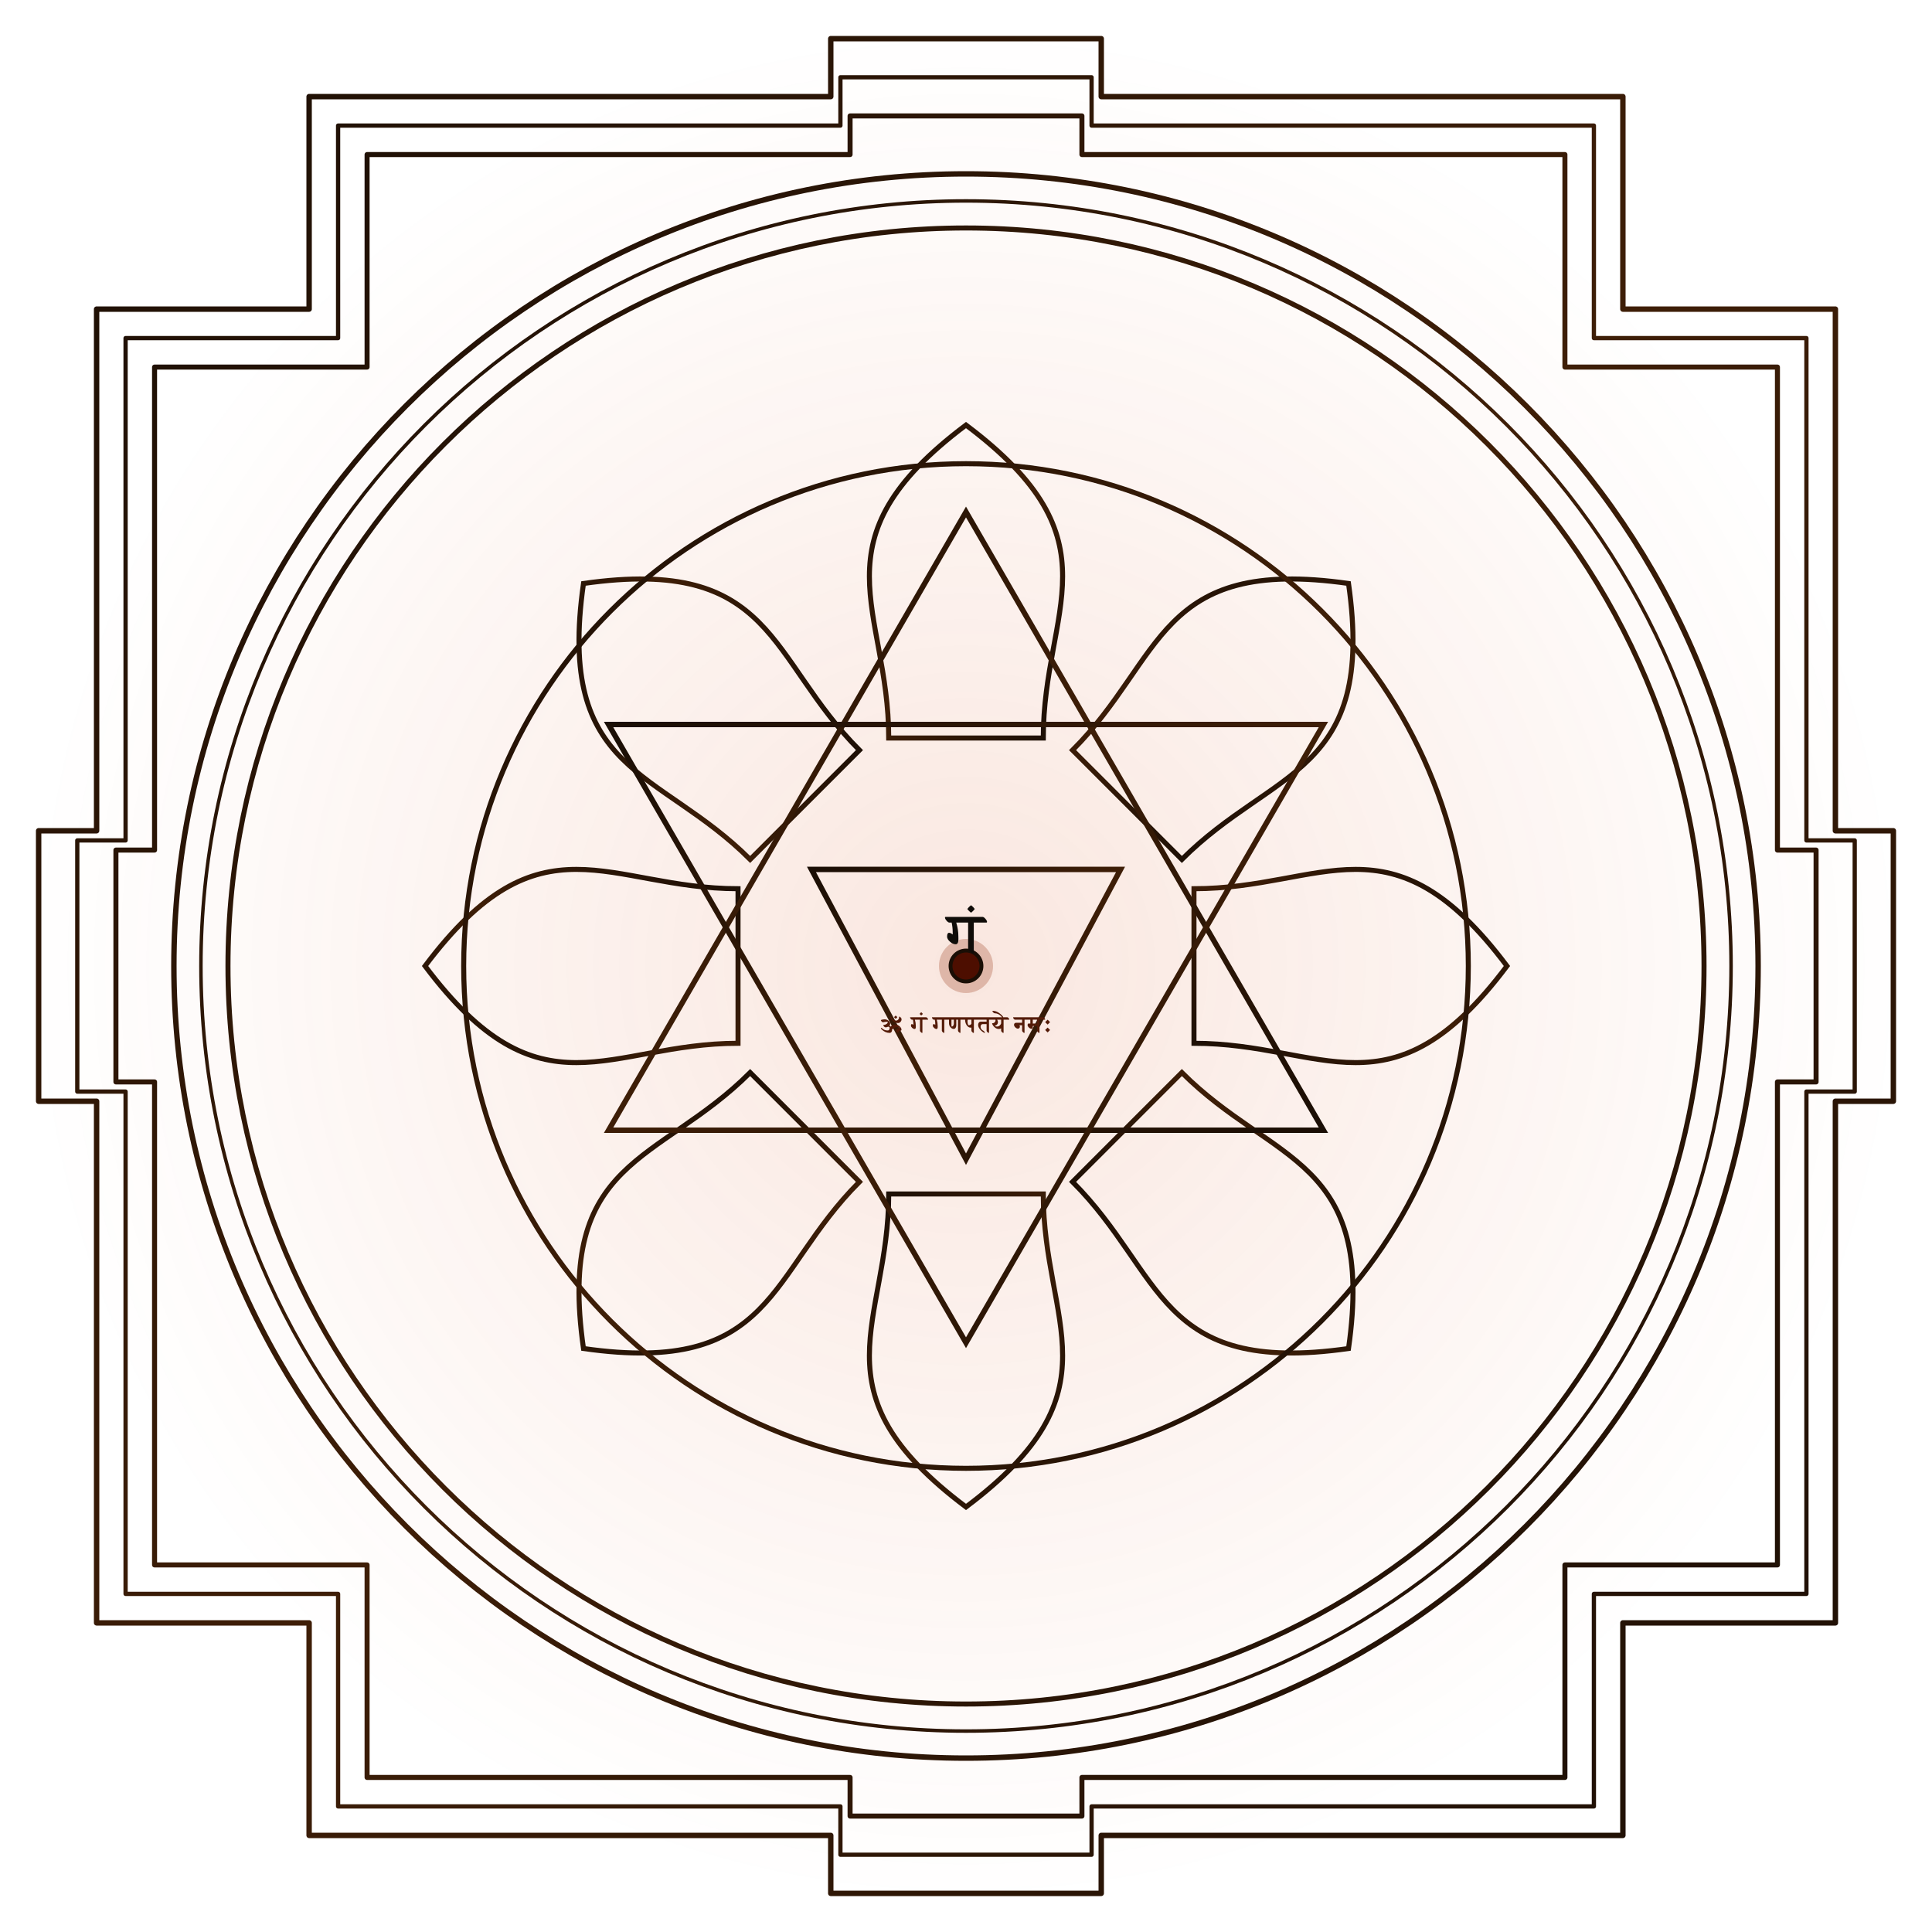
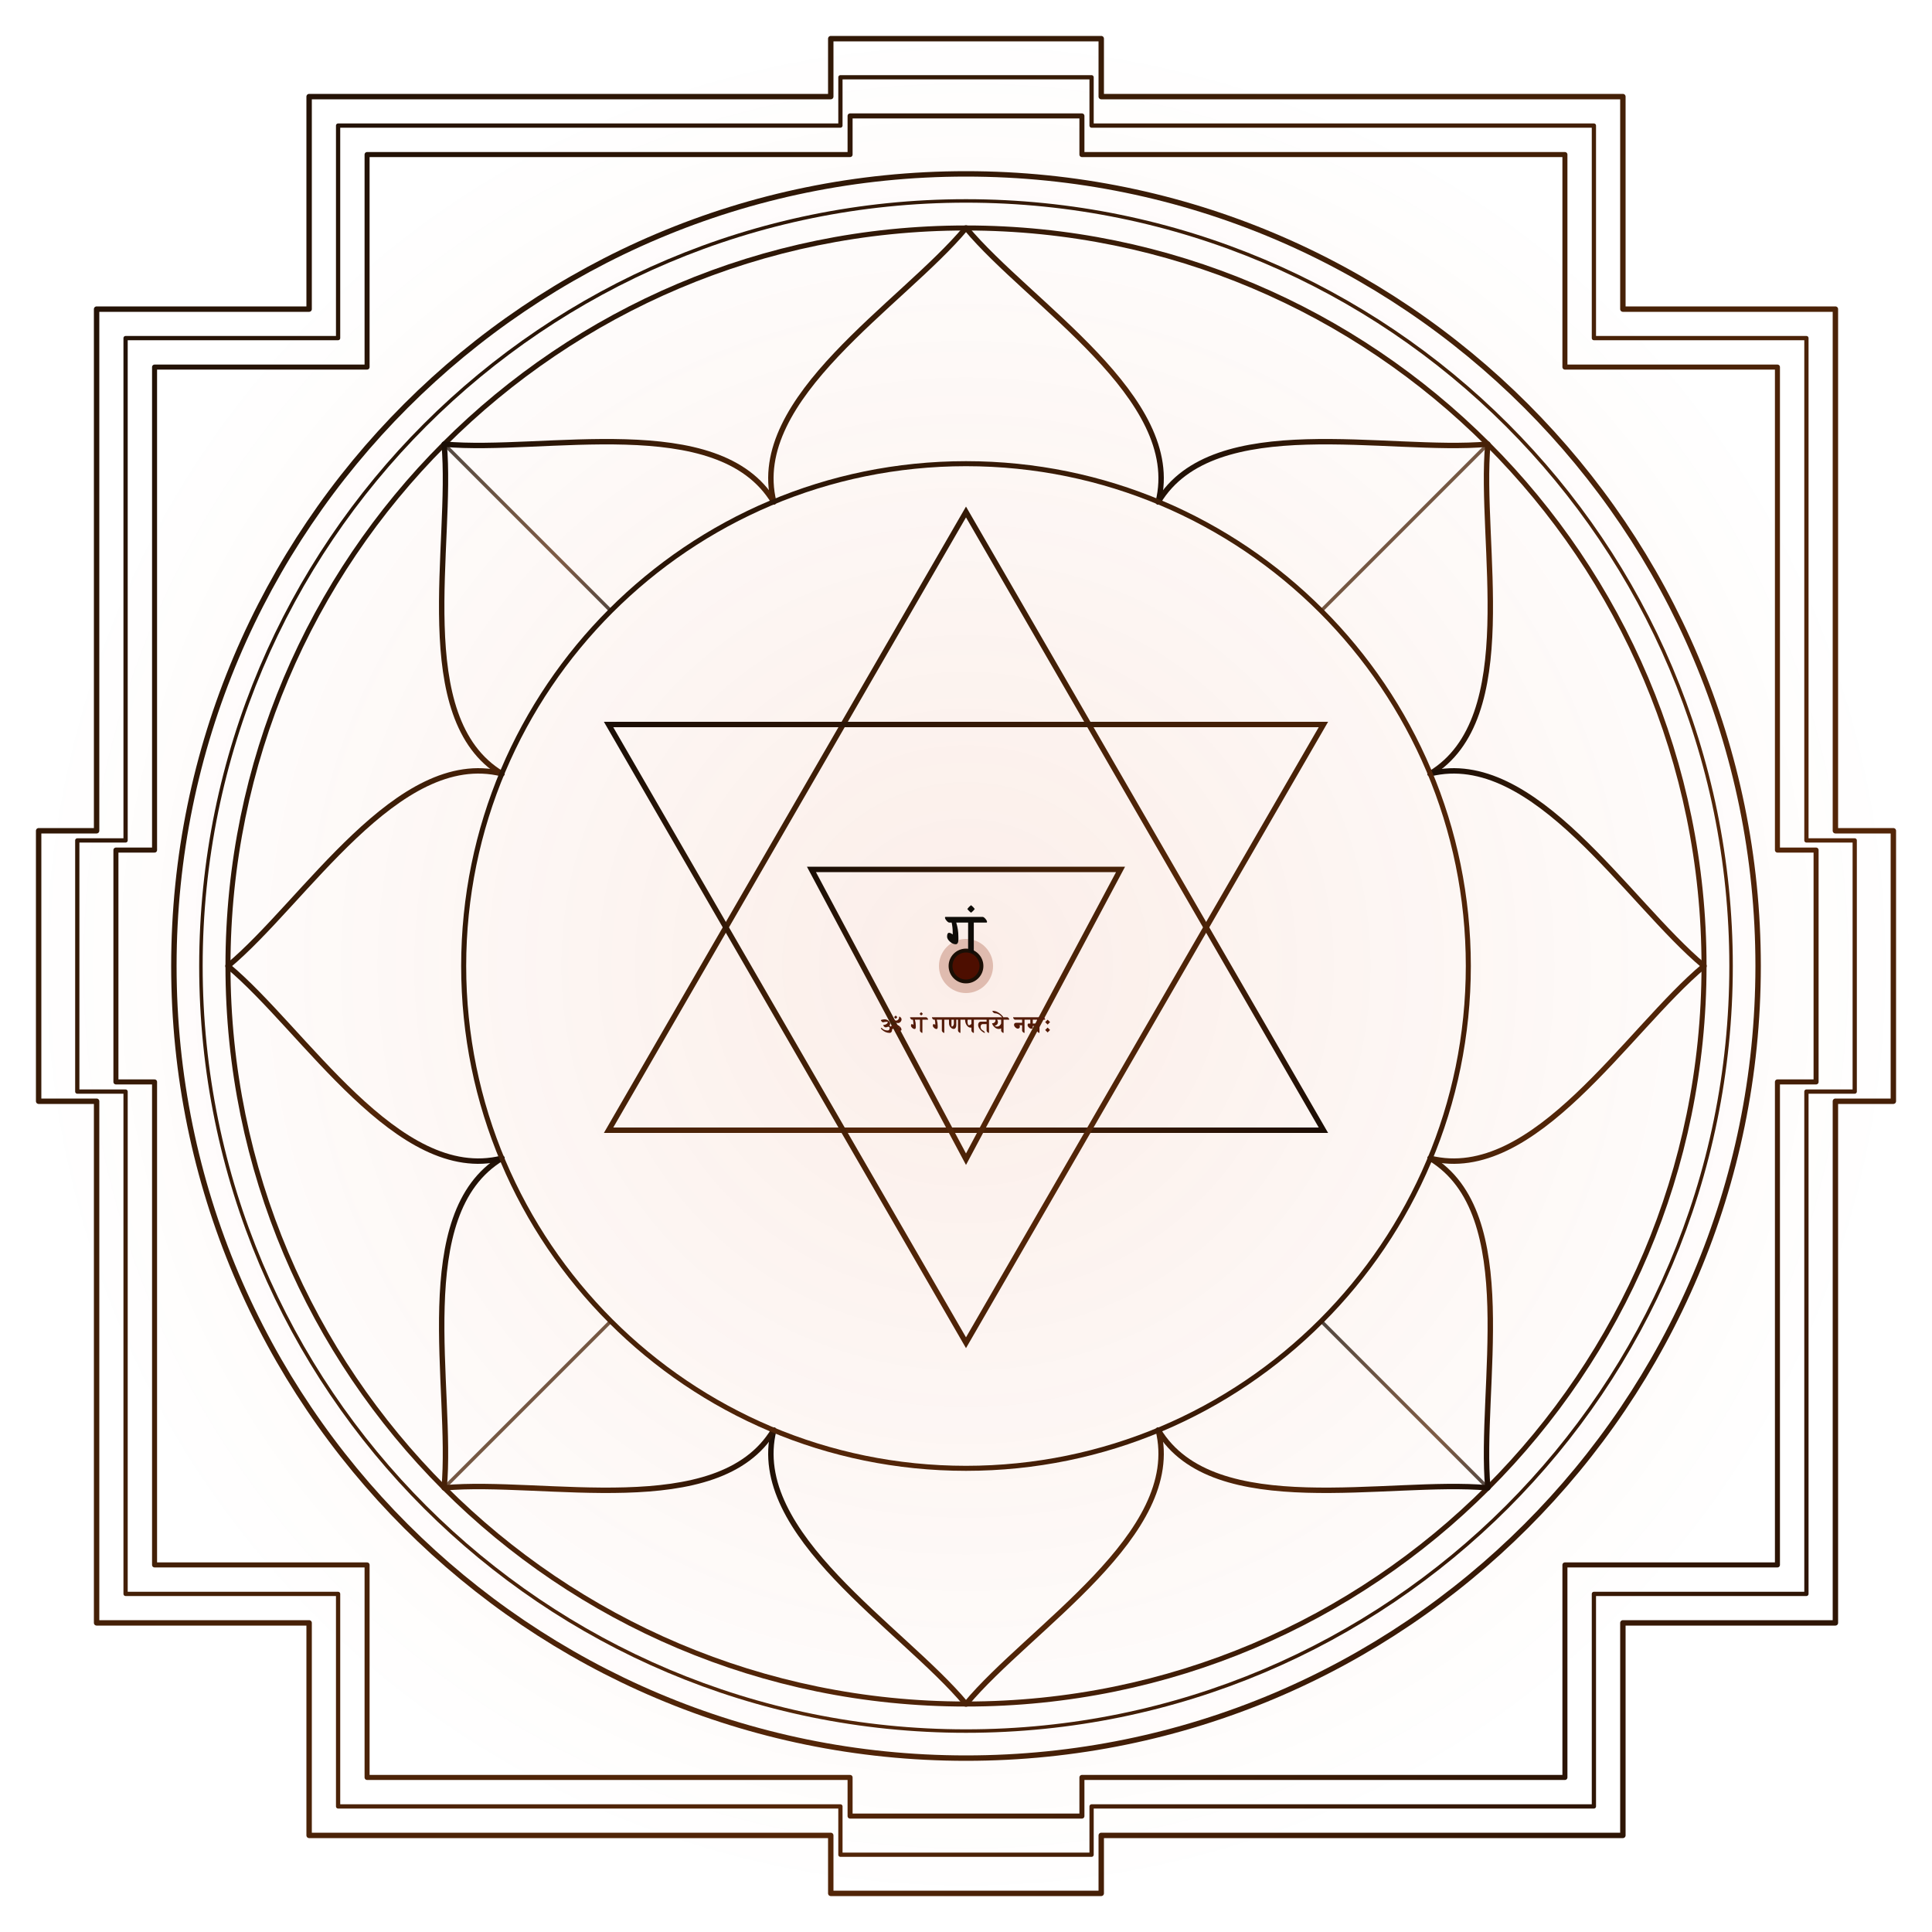
<svg xmlns="http://www.w3.org/2000/svg" viewBox="0 0 1000 1000" width="100%" height="100%">
  <defs>
    <linearGradient id="ganeshBronze" x1="0%" y1="0%" x2="100%" y2="100%">
      <stop offset="0%" stop-color="#1A0E05" />
-       <stop offset="50%" stop-color="#3E1E07" />
-       <stop offset="100%" stop-color="#1A0E05" />
+       <stop offset="35%" stop-color="#3E1E07" />
+       <stop offset="70%" stop-color="#542608" />
+       <stop offset="100%" stop-color="#1C0D04" />
    </linearGradient>
    <radialGradient id="ganeshAura" cx="50%" cy="50%" r="50%">
-       <stop offset="0%" stop-color="#D9531E" stop-opacity="0.14" />
+       <stop offset="0%" stop-color="#D9531E" stop-opacity="0.10" />
      <stop offset="100%" stop-color="#D9531E" stop-opacity="0" />
    </radialGradient>
  </defs>
  <circle cx="500" cy="500" r="480" fill="url(#ganeshAura)" />
  <g id="ganesh-bhupura" stroke="url(#ganeshBronze)" stroke-width="2.8" fill="none" stroke-linejoin="round" stroke-linecap="round">
    <path d="       M 160 50 L 430 50 L 430 20 L 570 20 L 570 50 L 840 50 L 840 160 L 950 160 L 950 430 L 980 430 L 980 570 L 950 570 L 950 840 L 840 840 L 840 950 L 570 950 L 570 980 L 430 980 L 430 950 L 160 950 L 160 840 L 50 840 L 50 570 L 20 570 L 20 430 L 50 430 L 50 160 L 160 160 Z     " />
    <path d="       M 175 65 L 435 65 L 435 40 L 565 40 L 565 65 L 825 65 L 825 175 L 935 175 L 935 435 L 960 435 L 960 565 L 935 565 L 935 825 L 825 825 L 825 935 L 565 935 L 565 960 L 435 960 L 435 935 L 175 935 L 175 825 L 65 825 L 65 565 L 40 565 L 40 435 L 65 435 L 65 175 L 175 175 Z     " stroke-width="2.2" />
    <path d="       M 190 80 L 440 80 L 440 60 L 560 60 L 560 80 L 810 80 L 810 190 L 920 190 L 920 440 L 940 440 L 940 560 L 920 560 L 920 810 L 810 810 L 810 920 L 560 920 L 560 940 L 440 940 L 440 920 L 190 920 L 190 810 L 80 810 L 80 560 L 60 560 L 60 440 L 80 440 L 80 190 L 190 190 Z     " stroke-width="2.6" />
  </g>
  <g id="ganesh-trivalaya" stroke="url(#ganeshBronze)" fill="none">
    <circle cx="500" cy="500" r="410" stroke-width="2.8" />
    <circle cx="500" cy="500" r="396" stroke-width="1.8" />
    <circle cx="500" cy="500" r="382" stroke-width="2.6" />
  </g>
-   <g id="ganesh-lotus" stroke="url(#ganeshBronze)" stroke-width="2.6" fill="none">
-     <g transform="rotate(0 500 500)">
-       <path d="M 460 382 C 460 315 420 280 500 220 C 580 280 540 315 540 382 Z" />
-     </g>
-     <g transform="rotate(45 500 500)">
-       <path d="M 460 382 C 460 315 420 280 500 220 C 580 280 540 315 540 382 Z" />
-     </g>
-     <g transform="rotate(90 500 500)">
-       <path d="M 460 382 C 460 315 420 280 500 220 C 580 280 540 315 540 382 Z" />
-     </g>
-     <g transform="rotate(135 500 500)">
-       <path d="M 460 382 C 460 315 420 280 500 220 C 580 280 540 315 540 382 Z" />
-     </g>
-     <g transform="rotate(180 500 500)">
-       <path d="M 460 382 C 460 315 420 280 500 220 C 580 280 540 315 540 382 Z" />
-     </g>
-     <g transform="rotate(225 500 500)">
-       <path d="M 460 382 C 460 315 420 280 500 220 C 580 280 540 315 540 382 Z" />
-     </g>
-     <g transform="rotate(270 500 500)">
-       <path d="M 460 382 C 460 315 420 280 500 220 C 580 280 540 315 540 382 Z" />
-     </g>
-     <g transform="rotate(315 500 500)">
-       <path d="M 460 382 C 460 315 420 280 500 220 C 580 280 540 315 540 382 Z" />
-     </g>
+   <g id="ganesh-ashtadala" stroke="url(#ganeshBronze)" fill="none" stroke-linejoin="round" stroke-linecap="round">
+     <path d="M 400.50 259.79 C 387.11 205.92, 467.03 157.58, 500.00 118.00 C 532.97 157.58, 612.89 205.92, 599.50 259.79" stroke-width="2.8" />
+     <line x1="500.00" y1="260.00" x2="500.00" y2="118.00" stroke-width="1.8" opacity="0.75" />
+     <path d="M 599.50 259.79 C 628.12 212.23, 718.81 234.56, 770.11 229.89 C 765.44 281.19, 787.77 371.88, 740.21 400.50" stroke-width="2.8" />
+     <line x1="683.85" y1="316.15" x2="770.11" y2="229.89" stroke-width="1.8" opacity="0.75" />
+     <path d="M 740.21 400.50 C 794.08 387.11, 842.42 467.03, 882.00 500.00 C 842.42 532.97, 794.08 612.89, 740.21 599.50" stroke-width="2.8" />
+     <line x1="760.00" y1="500.00" x2="882.00" y2="500.00" stroke-width="1.8" opacity="0.75" />
+     <path d="M 740.21 599.50 C 787.77 628.12, 765.44 718.81, 770.11 770.11 C 718.81 765.44, 628.12 787.77, 599.50 740.21" stroke-width="2.8" />
+     <line x1="683.85" y1="683.85" x2="770.11" y2="770.11" stroke-width="1.8" opacity="0.75" />
+     <path d="M 599.50 740.21 C 612.89 794.08, 532.97 842.42, 500.00 882.00 C 467.03 842.42, 387.11 794.08, 400.50 740.21" stroke-width="2.8" />
+     <line x1="500.00" y1="760.00" x2="500.00" y2="882.00" stroke-width="1.8" opacity="0.75" />
+     <path d="M 400.50 740.21 C 371.88 787.77, 281.19 765.44, 229.89 770.11 C 234.56 718.81, 212.23 628.12, 259.79 599.50" stroke-width="2.8" />
+     <line x1="316.15" y1="683.85" x2="229.89" y2="770.11" stroke-width="1.8" opacity="0.75" />
+     <path d="M 259.79 599.50 C 205.92 612.89, 157.58 532.97, 118.00 500.00 C 157.58 467.03, 205.92 387.11, 259.79 400.50" stroke-width="2.8" />
+     <line x1="240.00" y1="500.00" x2="118.00" y2="500.00" stroke-width="1.8" opacity="0.75" />
+     <path d="M 259.79 400.50 C 212.23 371.88, 234.56 281.19, 229.89 229.89 C 281.19 234.56, 371.88 212.23, 400.50 259.79" stroke-width="2.8" />
+     <line x1="316.15" y1="316.15" x2="229.89" y2="229.89" stroke-width="1.8" opacity="0.75" />
  </g>
  <circle cx="500" cy="500" r="260" stroke="url(#ganeshBronze)" stroke-width="2.6" fill="none" />
  <g id="ganesh-shatkona" stroke="url(#ganeshBronze)" stroke-width="2.8" fill="none">
    <polygon points="500,265 315,585 685,585" />
    <polygon points="500,695 315,375 685,375" />
  </g>
  <polygon points="500,600 420,450 580,450" stroke="url(#ganeshBronze)" stroke-width="2.8" fill="none" />
  <circle cx="500" cy="500" r="14" fill="#8C2300" opacity="0.25" className="animate-pulse" />
  <circle cx="500" cy="500" r="8" fill="#4D0E00" stroke="#1A0E05" stroke-width="2" />
  <text x="500" y="492" text-anchor="middle" fill="#0F0C08" font-size="28" font-family="'Cinzel', serif" font-weight="900">गं</text>
  <text x="500" y="534" text-anchor="middle" fill="#541B08" font-size="12" font-family="'Cinzel', serif" font-weight="bold">ॐ गं गणपतये नमः</text>
</svg>
